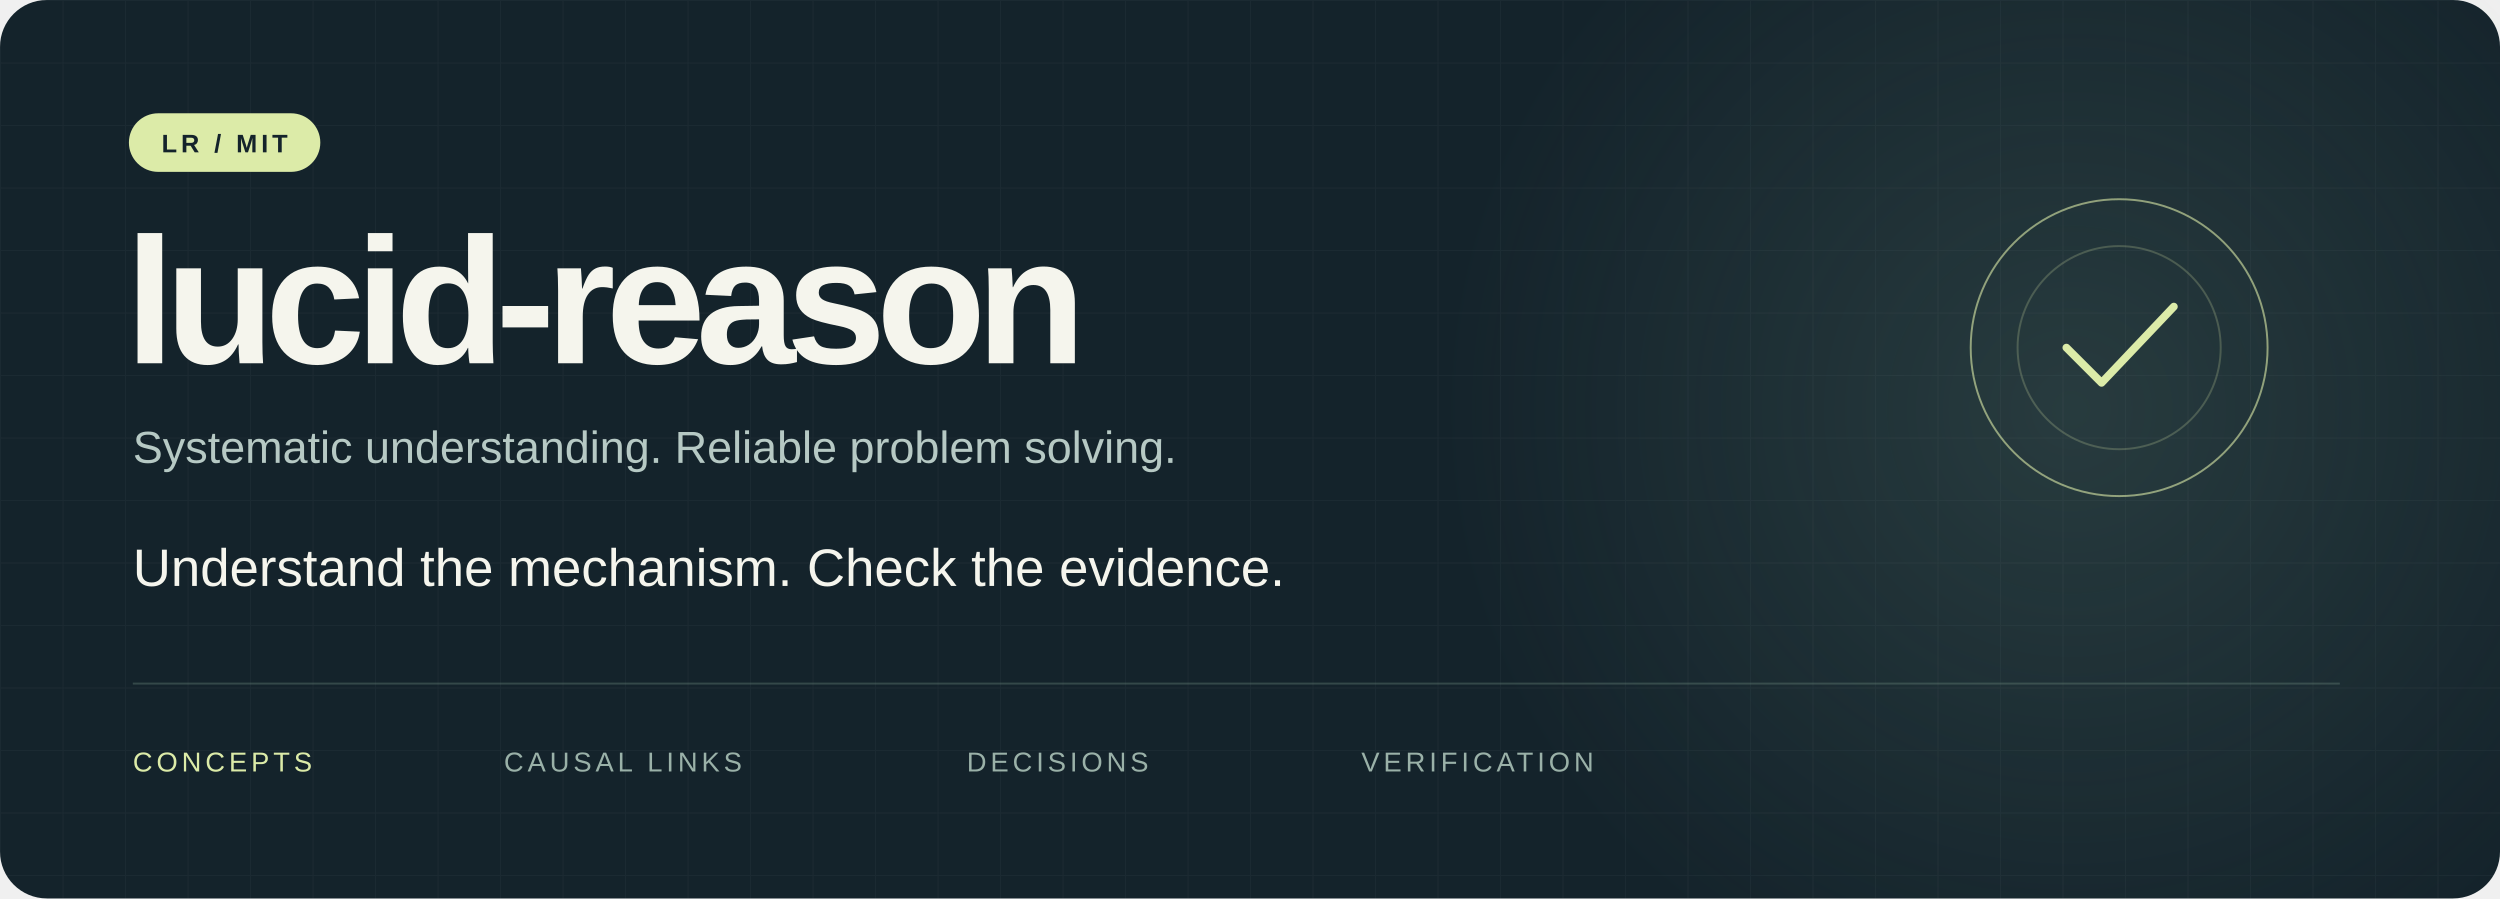
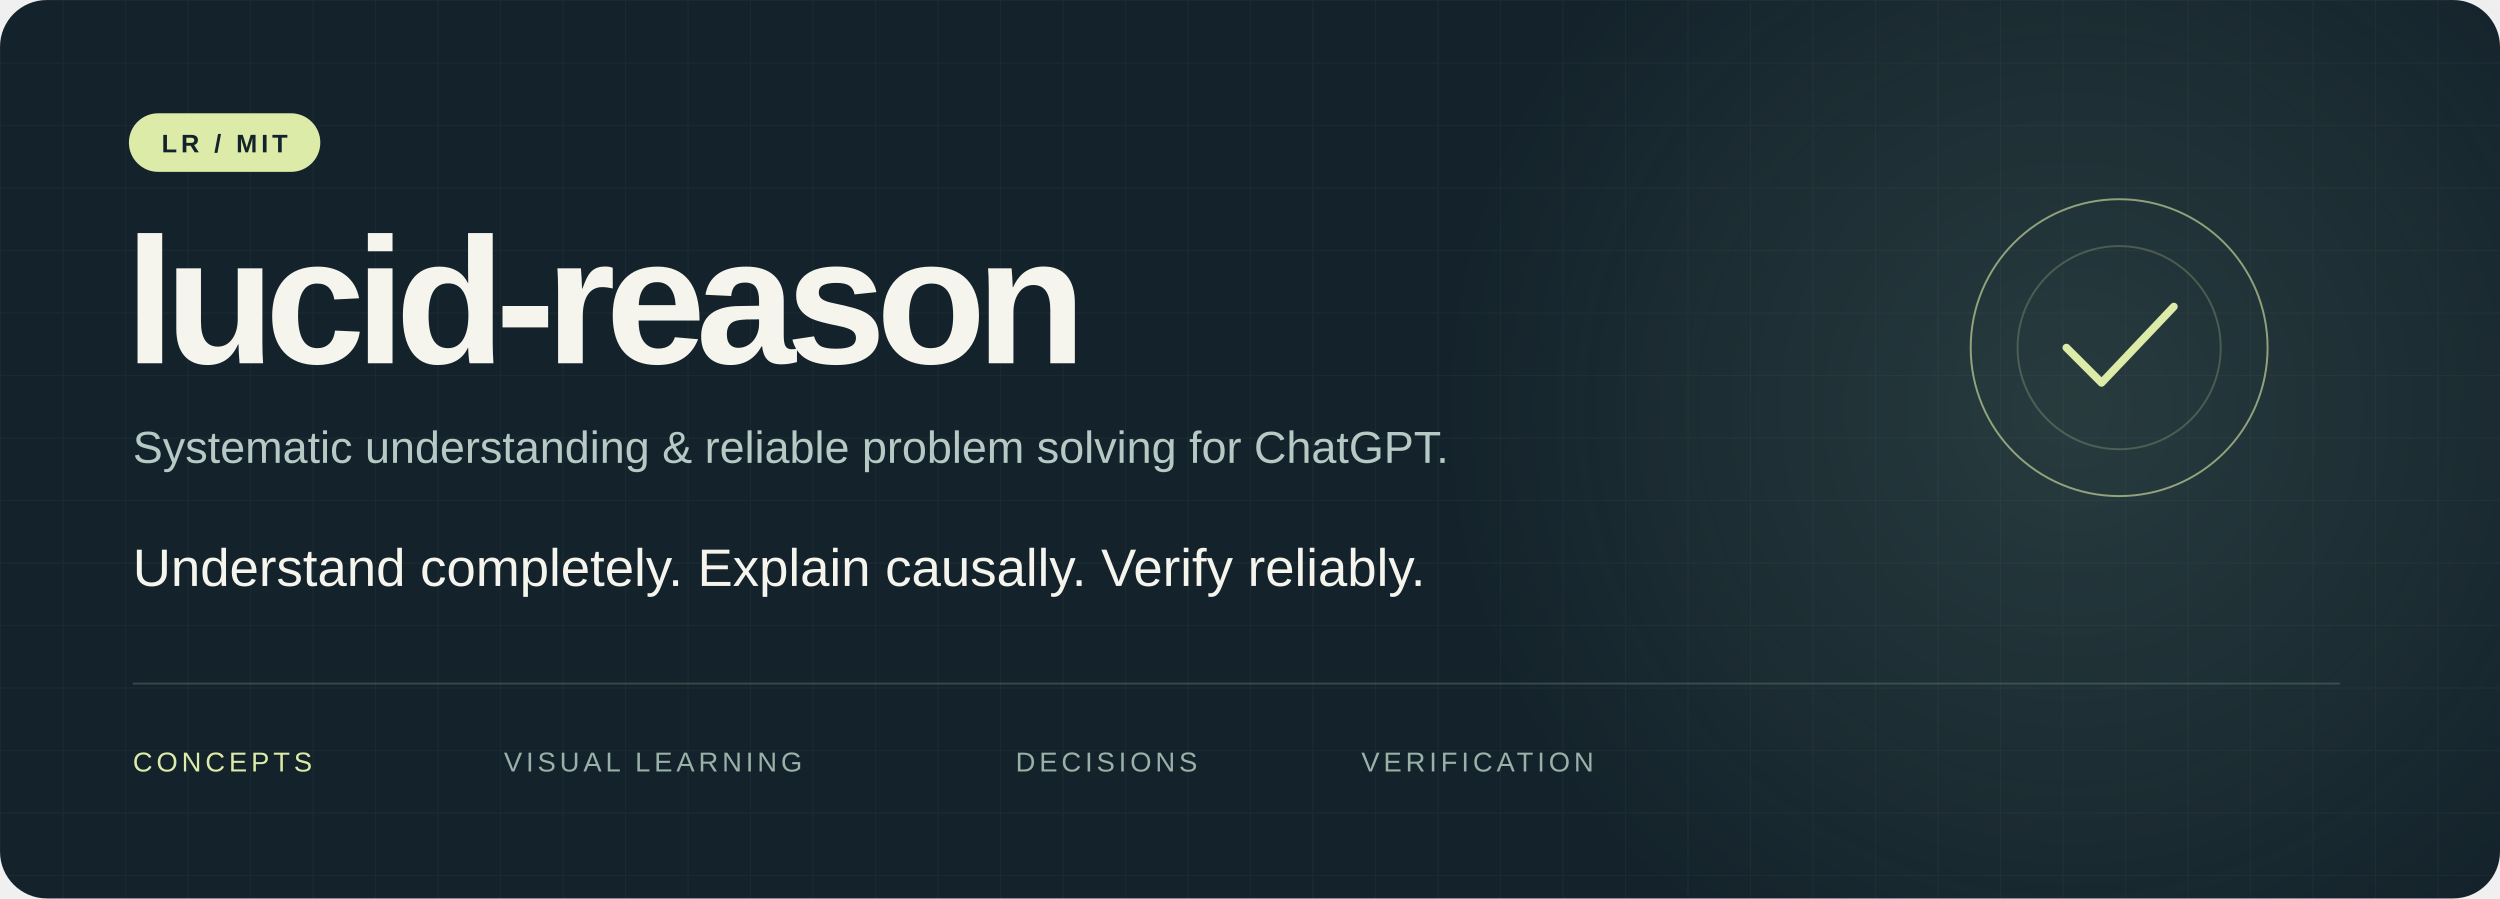
<svg xmlns="http://www.w3.org/2000/svg" width="1280" height="460" viewBox="0 0 1280 460" role="img" aria-labelledby="title desc">
  <defs>
    <pattern id="grid" width="32" height="32" patternUnits="userSpaceOnUse">
      <path d="M 32 0 L 0 0 0 32" fill="none" stroke="#ffffff" stroke-opacity=".035" />
    </pattern>
    <radialGradient id="glow">
      <stop stop-color="#81a997" stop-opacity=".18" />
      <stop offset="1" stop-color="#81a997" stop-opacity="0" />
    </radialGradient>
  </defs>
  <rect width="1280" height="460" rx="24" fill="#14232b" />
  <rect width="1280" height="460" rx="24" fill="url(#grid)" />
  <circle cx="1060" cy="210" r="320" fill="url(#glow)" />
  <rect x="66" y="58" width="98" height="30" rx="15" fill="#dceba8" />
  <text x="115" y="78" text-anchor="middle" fill="#14232b" font-family="Arial,sans-serif" font-size="13" font-weight="700" letter-spacing="2">LR / MIT</text>
  <text x="64" y="186" fill="#f5f5ed" font-family="Arial,sans-serif" font-size="92" font-weight="600" letter-spacing="-5">lucid-reason</text>
-   <text x="68" y="237" fill="#b6c9c4" font-family="Arial,sans-serif" font-size="23">Systematic understanding. Reliable problem solving.</text>
-   <text x="68" y="300" fill="#f5f5ed" font-family="Arial,sans-serif" font-size="27">Understand the mechanism. Check the evidence.</text>
+   <text x="68" y="237" fill="#b6c9c4" font-family="Arial,sans-serif" font-size="23">Systematic understanding &amp; reliable problem solving for ChatGPT.</text>
+   <text x="68" y="300" fill="#f5f5ed" font-family="Arial,sans-serif" font-size="27">Understand completely. Explain causally. Verify reliably.</text>
  <path d="M68 350 H1198" stroke="#668076" stroke-opacity=".4" />
  <text x="68" y="395" fill="#dceba8" font-family="Arial,sans-serif" font-size="14" letter-spacing="2">CONCEPTS</text>
-   <text x="258" y="395" fill="#9ab1a8" font-family="Arial,sans-serif" font-size="14" letter-spacing="2">CAUSAL LINKS</text>
-   <text x="495" y="395" fill="#9ab1a8" font-family="Arial,sans-serif" font-size="14" letter-spacing="2">DECISIONS</text>
+   <text x="258" y="395" fill="#9ab1a8" font-family="Arial,sans-serif" font-size="14" letter-spacing="2">VISUAL LEARNING</text>
+   <text x="520" y="395" fill="#9ab1a8" font-family="Arial,sans-serif" font-size="14" letter-spacing="2">DECISIONS</text>
  <text x="697" y="395" fill="#9ab1a8" font-family="Arial,sans-serif" font-size="14" letter-spacing="2">VERIFICATION</text>
  <circle cx="1085" cy="178" r="76" fill="none" stroke="#dceba8" stroke-opacity=".6" />
  <circle cx="1085" cy="178" r="52" fill="none" stroke="#dceba8" stroke-opacity=".22" />
  <path d="m1058 178 18 18 37-39" fill="none" stroke="#dceba8" stroke-width="4" stroke-linecap="round" stroke-linejoin="round" />
</svg>
